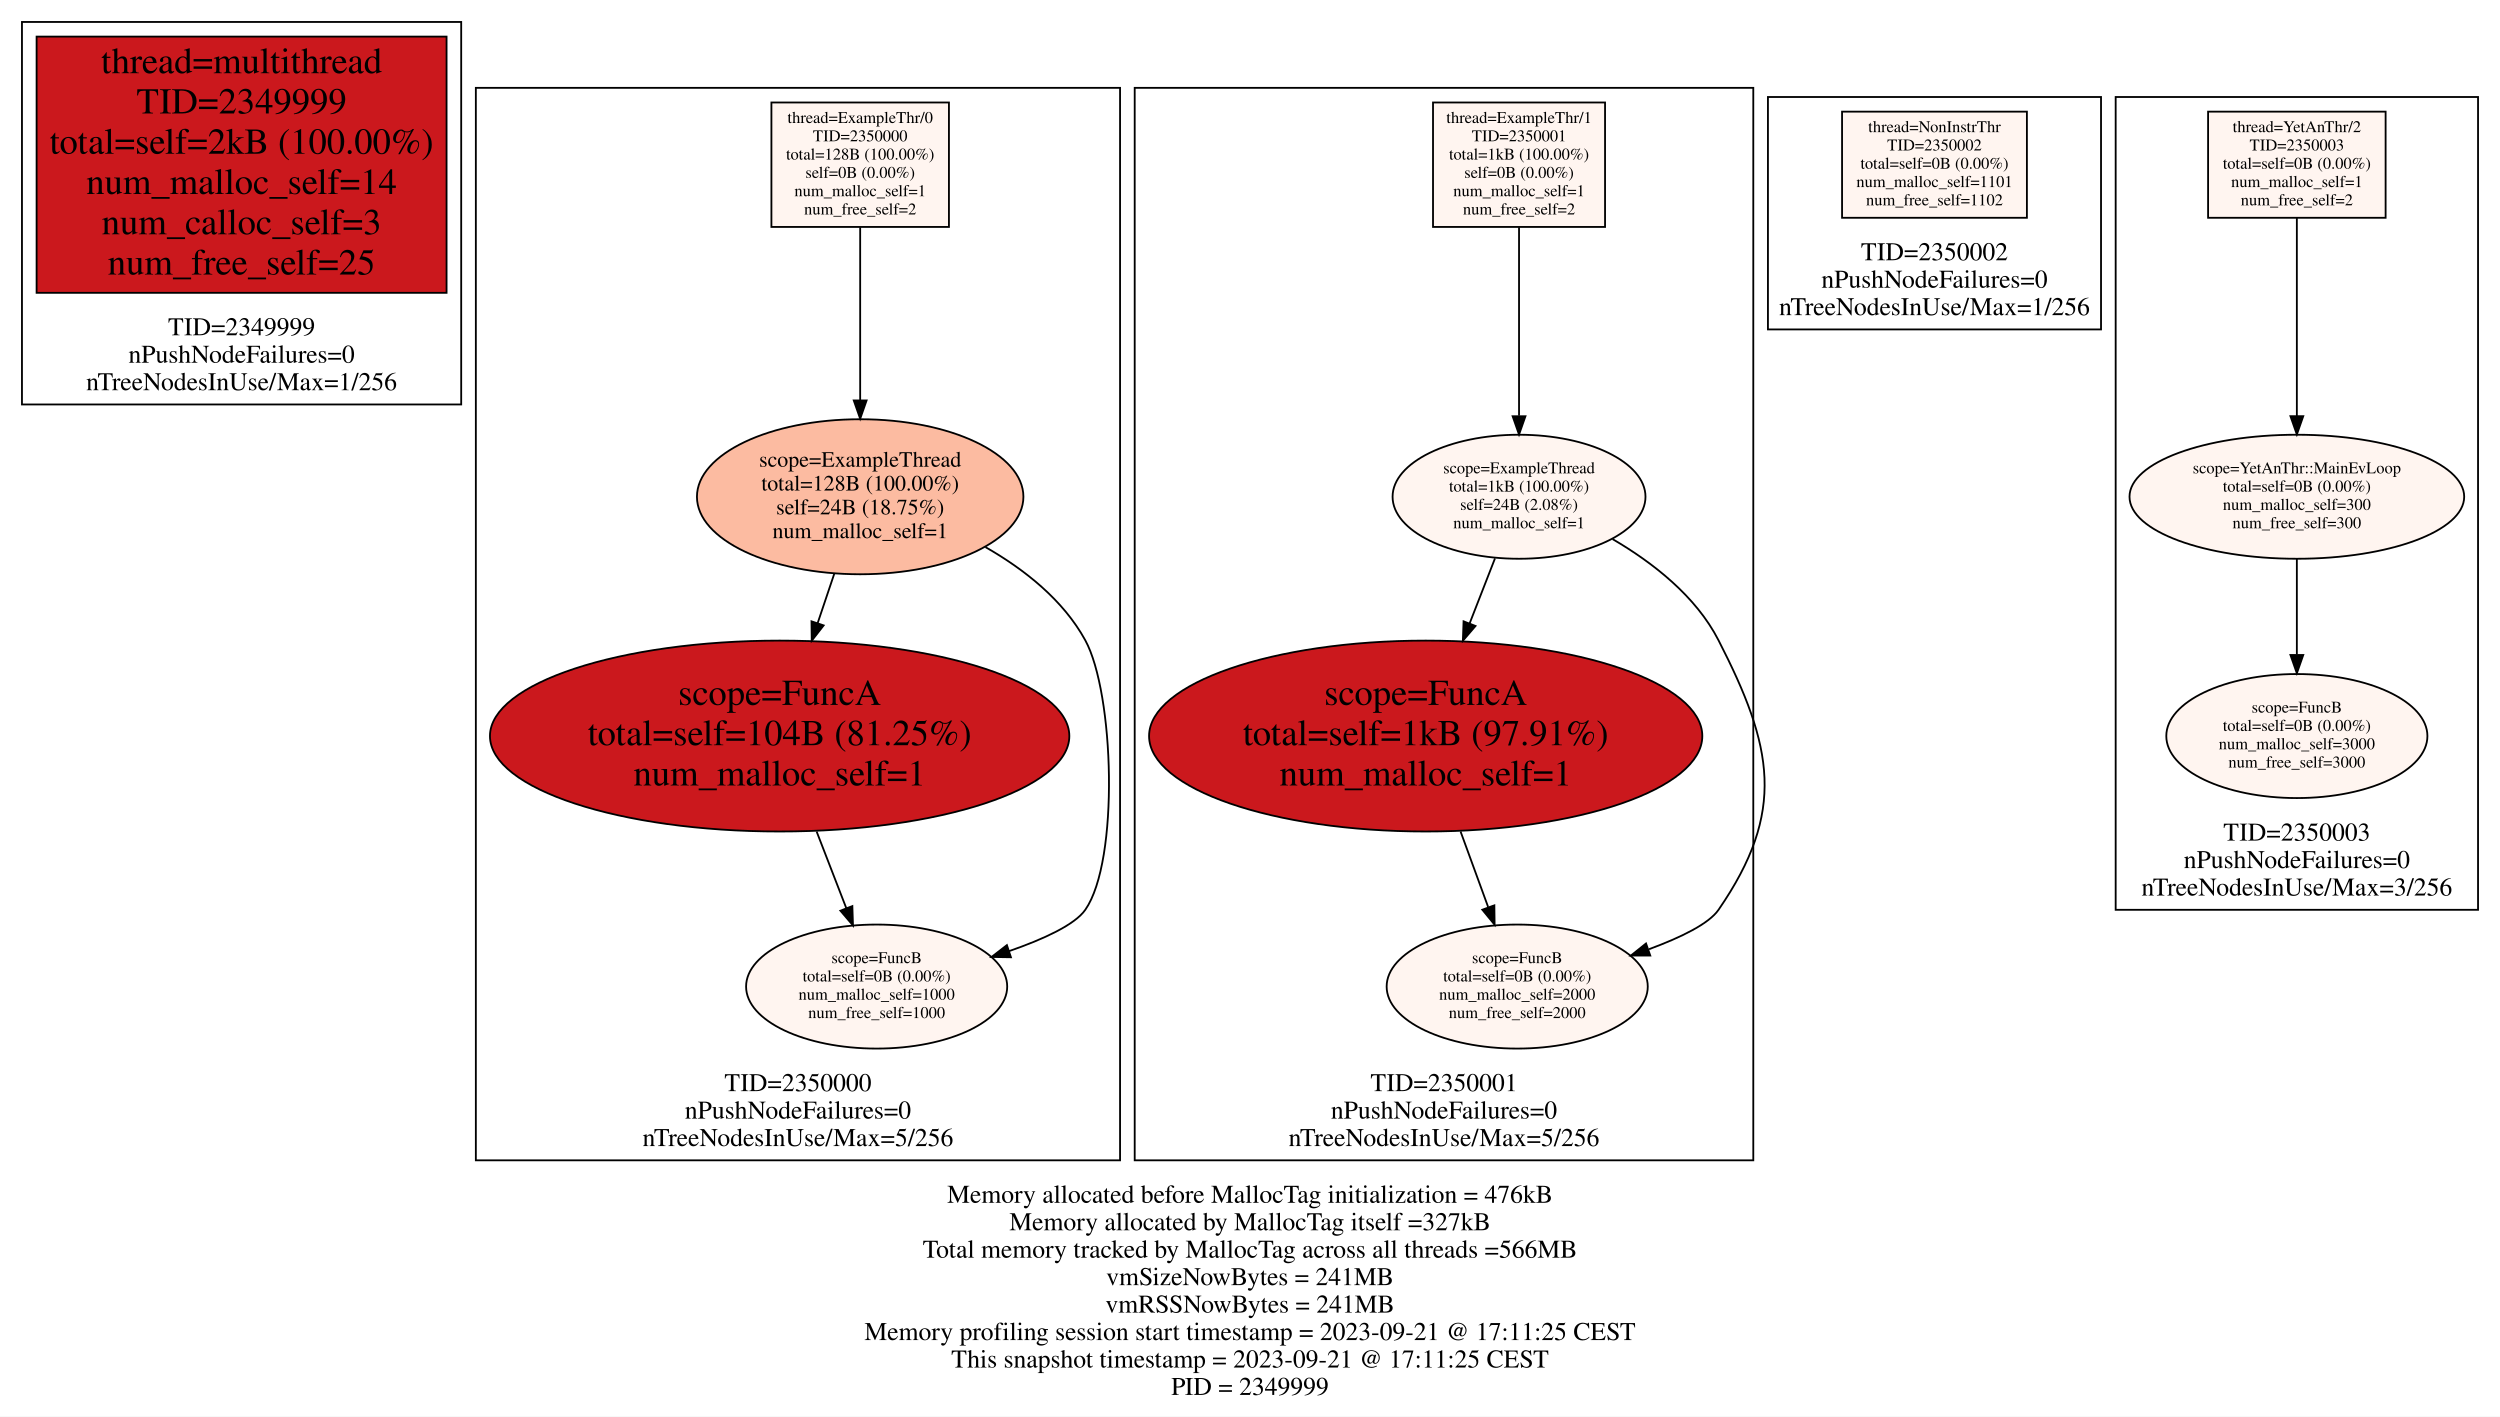
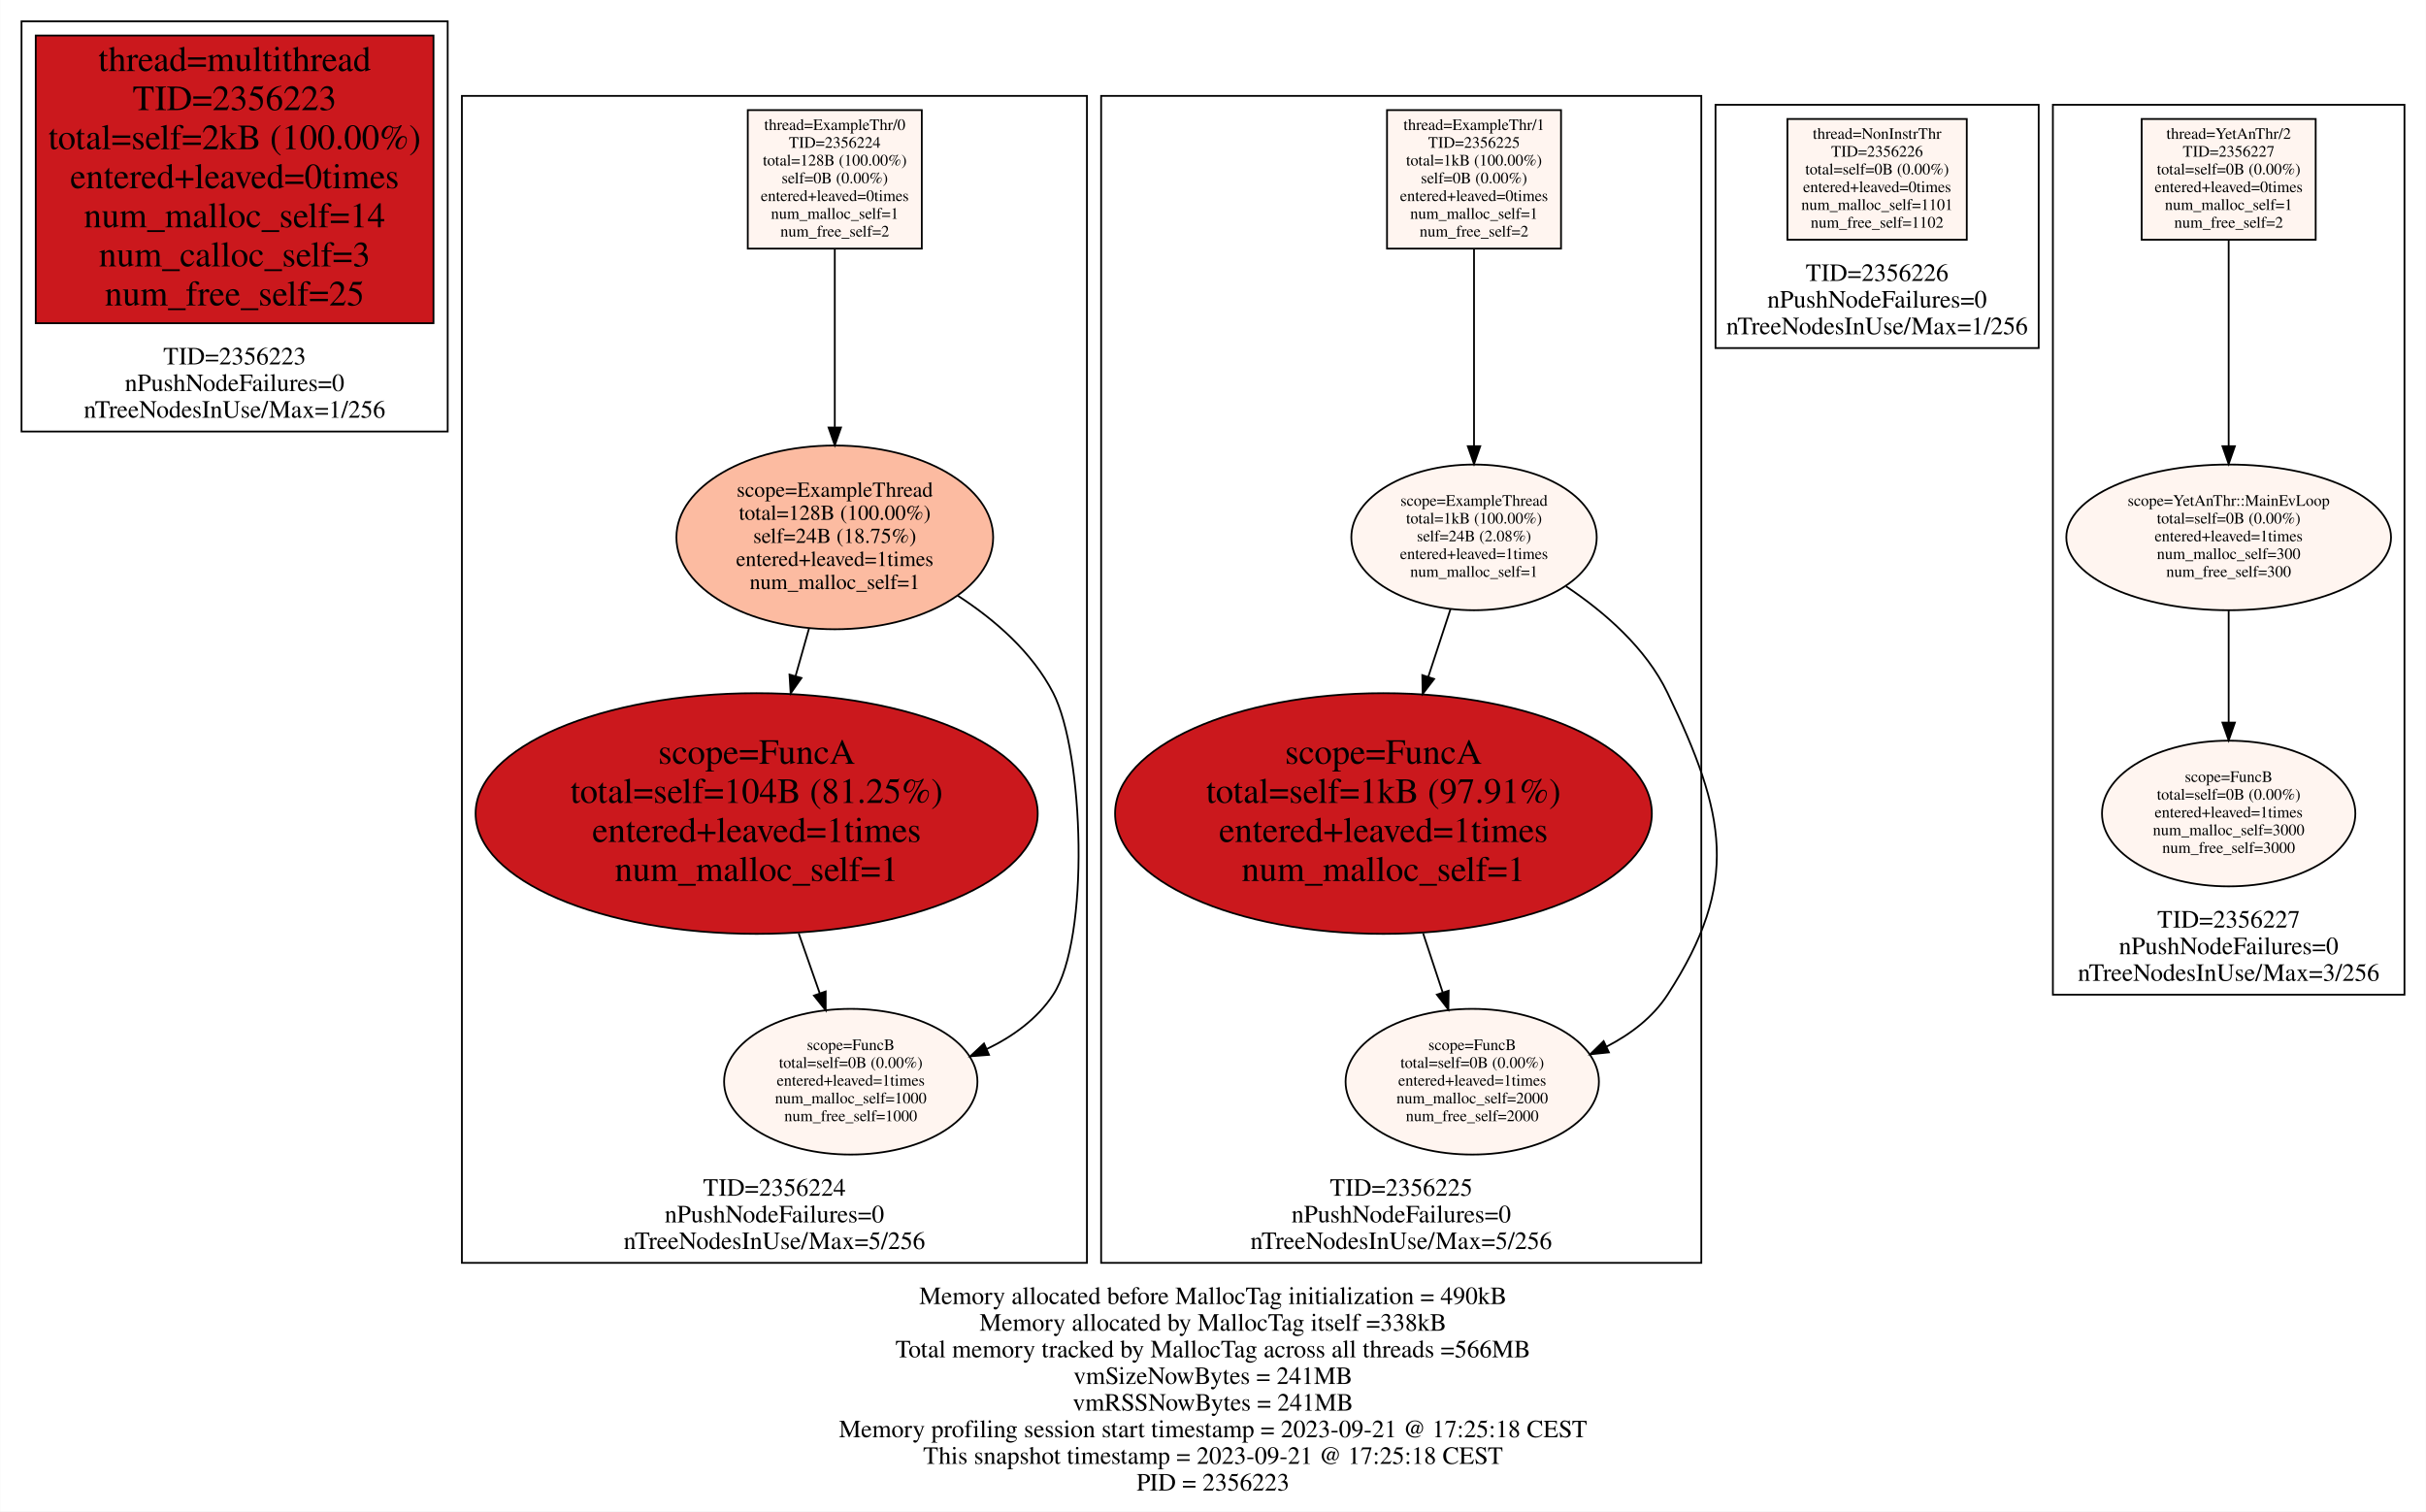
- <svg xmlns="http://www.w3.org/2000/svg" width="1366pt" height="774pt" viewBox="0.00 0.00 1366.00 774.00">
-   <g id="graph0" class="graph" transform="scale(1 1) rotate(0) translate(4 770.0021)">
-     <polygon fill="#ffffff" stroke="transparent" points="-4,4 -4,-770.002 1362,-770.002 1362,4 -4,4" />
-     <text text-anchor="middle" x="679" y="-112.8" font-family="Times,serif" font-size="14.00" fill="#000000">Memory allocated before MallocTag initialization = 476kB</text>
-     <text text-anchor="middle" x="679" y="-97.8" font-family="Times,serif" font-size="14.00" fill="#000000">Memory allocated by MallocTag itself =327kB</text>
+ <svg xmlns="http://www.w3.org/2000/svg" width="1366pt" height="851pt" viewBox="0.00 0.00 1366.00 851.16">
+   <g id="graph0" class="graph" transform="scale(1 1) rotate(0) translate(4 847.1564)">
+     <polygon fill="#ffffff" stroke="transparent" points="-4,4 -4,-847.156 1362,-847.156 1362,4 -4,4" />
+     <text text-anchor="middle" x="679" y="-112.8" font-family="Times,serif" font-size="14.00" fill="#000000">Memory allocated before MallocTag initialization = 490kB</text>
+     <text text-anchor="middle" x="679" y="-97.8" font-family="Times,serif" font-size="14.00" fill="#000000">Memory allocated by MallocTag itself =338kB</text>
    <text text-anchor="middle" x="679" y="-82.8" font-family="Times,serif" font-size="14.00" fill="#000000">Total memory tracked by MallocTag across all threads =566MB</text>
    <text text-anchor="middle" x="679" y="-67.8" font-family="Times,serif" font-size="14.00" fill="#000000">vmSizeNowBytes = 241MB</text>
    <text text-anchor="middle" x="679" y="-52.8" font-family="Times,serif" font-size="14.00" fill="#000000">vmRSSNowBytes = 241MB</text>
-     <text text-anchor="middle" x="679" y="-37.8" font-family="Times,serif" font-size="14.00" fill="#000000">Memory profiling session start timestamp = 2023-09-21 @ 17:11:25 CEST</text>
-     <text text-anchor="middle" x="679" y="-22.8" font-family="Times,serif" font-size="14.00" fill="#000000">This snapshot timestamp = 2023-09-21 @ 17:11:25 CEST</text>
-     <text text-anchor="middle" x="679" y="-7.8" font-family="Times,serif" font-size="14.00" fill="#000000">PID = 2349999</text>
+     <text text-anchor="middle" x="679" y="-37.8" font-family="Times,serif" font-size="14.00" fill="#000000">Memory profiling session start timestamp = 2023-09-21 @ 17:25:18 CEST</text>
+     <text text-anchor="middle" x="679" y="-22.8" font-family="Times,serif" font-size="14.00" fill="#000000">This snapshot timestamp = 2023-09-21 @ 17:25:18 CEST</text>
+     <text text-anchor="middle" x="679" y="-7.8" font-family="Times,serif" font-size="14.00" fill="#000000">PID = 2356223</text>
    <g id="clust1" class="cluster">
-       <polygon fill="none" stroke="#000000" points="8,-549.002 8,-758.002 248,-758.002 248,-549.002 8,-549.002" />
-       <text text-anchor="middle" x="128" y="-586.802" font-family="Times,serif" font-size="14.00" fill="#000000">TID=2349999</text>
-       <text text-anchor="middle" x="128" y="-571.802" font-family="Times,serif" font-size="14.00" fill="#000000">nPushNodeFailures=0</text>
-       <text text-anchor="middle" x="128" y="-556.802" font-family="Times,serif" font-size="14.00" fill="#000000">nTreeNodesInUse/Max=1/256</text>
+       <polygon fill="none" stroke="#000000" points="8,-604.156 8,-835.156 248,-835.156 248,-604.156 8,-604.156" />
+       <text text-anchor="middle" x="128" y="-641.956" font-family="Times,serif" font-size="14.00" fill="#000000">TID=2356223</text>
+       <text text-anchor="middle" x="128" y="-626.956" font-family="Times,serif" font-size="14.00" fill="#000000">nPushNodeFailures=0</text>
+       <text text-anchor="middle" x="128" y="-611.956" font-family="Times,serif" font-size="14.00" fill="#000000">nTreeNodesInUse/Max=1/256</text>
    </g>
    <g id="clust2" class="cluster">
-       <polygon fill="none" stroke="#000000" points="256,-136 256,-722.002 608,-722.002 608,-136 256,-136" />
-       <text text-anchor="middle" x="432" y="-173.8" font-family="Times,serif" font-size="14.00" fill="#000000">TID=2350000</text>
+       <polygon fill="none" stroke="#000000" points="256,-136 256,-793.156 608,-793.156 608,-136 256,-136" />
+       <text text-anchor="middle" x="432" y="-173.8" font-family="Times,serif" font-size="14.00" fill="#000000">TID=2356224</text>
      <text text-anchor="middle" x="432" y="-158.8" font-family="Times,serif" font-size="14.00" fill="#000000">nPushNodeFailures=0</text>
      <text text-anchor="middle" x="432" y="-143.8" font-family="Times,serif" font-size="14.00" fill="#000000">nTreeNodesInUse/Max=5/256</text>
    </g>
    <g id="clust3" class="cluster">
-       <polygon fill="none" stroke="#000000" points="616,-136 616,-722.002 954,-722.002 954,-136 616,-136" />
-       <text text-anchor="middle" x="785" y="-173.8" font-family="Times,serif" font-size="14.00" fill="#000000">TID=2350001</text>
+       <polygon fill="none" stroke="#000000" points="616,-136 616,-793.156 954,-793.156 954,-136 616,-136" />
+       <text text-anchor="middle" x="785" y="-173.8" font-family="Times,serif" font-size="14.00" fill="#000000">TID=2356225</text>
      <text text-anchor="middle" x="785" y="-158.8" font-family="Times,serif" font-size="14.00" fill="#000000">nPushNodeFailures=0</text>
      <text text-anchor="middle" x="785" y="-143.8" font-family="Times,serif" font-size="14.00" fill="#000000">nTreeNodesInUse/Max=5/256</text>
    </g>
    <g id="clust4" class="cluster">
-       <polygon fill="none" stroke="#000000" points="962,-590.002 962,-717.002 1144,-717.002 1144,-590.002 962,-590.002" />
-       <text text-anchor="middle" x="1053" y="-627.802" font-family="Times,serif" font-size="14.00" fill="#000000">TID=2350002</text>
-       <text text-anchor="middle" x="1053" y="-612.802" font-family="Times,serif" font-size="14.00" fill="#000000">nPushNodeFailures=0</text>
-       <text text-anchor="middle" x="1053" y="-597.802" font-family="Times,serif" font-size="14.00" fill="#000000">nTreeNodesInUse/Max=1/256</text>
+       <polygon fill="none" stroke="#000000" points="962,-651.156 962,-788.156 1144,-788.156 1144,-651.156 962,-651.156" />
+       <text text-anchor="middle" x="1053" y="-688.956" font-family="Times,serif" font-size="14.00" fill="#000000">TID=2356226</text>
+       <text text-anchor="middle" x="1053" y="-673.956" font-family="Times,serif" font-size="14.00" fill="#000000">nPushNodeFailures=0</text>
+       <text text-anchor="middle" x="1053" y="-658.956" font-family="Times,serif" font-size="14.00" fill="#000000">nTreeNodesInUse/Max=1/256</text>
    </g>
    <g id="clust5" class="cluster">
-       <polygon fill="none" stroke="#000000" points="1152,-272.882 1152,-717.002 1350,-717.002 1350,-272.882 1152,-272.882" />
-       <text text-anchor="middle" x="1251" y="-310.682" font-family="Times,serif" font-size="14.00" fill="#000000">TID=2350003</text>
-       <text text-anchor="middle" x="1251" y="-295.682" font-family="Times,serif" font-size="14.00" fill="#000000">nPushNodeFailures=0</text>
-       <text text-anchor="middle" x="1251" y="-280.682" font-family="Times,serif" font-size="14.00" fill="#000000">nTreeNodesInUse/Max=3/256</text>
+       <polygon fill="none" stroke="#000000" points="1152,-287.024 1152,-788.156 1350,-788.156 1350,-287.024 1152,-287.024" />
+       <text text-anchor="middle" x="1251" y="-324.824" font-family="Times,serif" font-size="14.00" fill="#000000">TID=2356227</text>
+       <text text-anchor="middle" x="1251" y="-309.824" font-family="Times,serif" font-size="14.00" fill="#000000">nPushNodeFailures=0</text>
+       <text text-anchor="middle" x="1251" y="-294.824" font-family="Times,serif" font-size="14.00" fill="#000000">nTreeNodesInUse/Max=3/256</text>
    </g>
    <g id="node1" class="node">
-       <polygon fill="#cb181d" stroke="#000000" points="240,-750.002 16,-750.002 16,-610.002 240,-610.002 240,-750.002" />
-       <text text-anchor="middle" x="128" y="-730.002" font-family="Times,serif" font-size="20.00" fill="#000000">thread=multithread</text>
-       <text text-anchor="middle" x="128" y="-708.002" font-family="Times,serif" font-size="20.00" fill="#000000">TID=2349999</text>
-       <text text-anchor="middle" x="128" y="-686.002" font-family="Times,serif" font-size="20.00" fill="#000000">total=self=2kB (100.00%)</text>
-       <text text-anchor="middle" x="128" y="-664.002" font-family="Times,serif" font-size="20.00" fill="#000000">num_malloc_self=14</text>
-       <text text-anchor="middle" x="128" y="-642.002" font-family="Times,serif" font-size="20.00" fill="#000000">num_calloc_self=3</text>
-       <text text-anchor="middle" x="128" y="-620.002" font-family="Times,serif" font-size="20.00" fill="#000000">num_free_self=25</text>
+       <polygon fill="#cb181d" stroke="#000000" points="240,-827.156 16,-827.156 16,-665.156 240,-665.156 240,-827.156" />
+       <text text-anchor="middle" x="128" y="-807.156" font-family="Times,serif" font-size="20.00" fill="#000000">thread=multithread</text>
+       <text text-anchor="middle" x="128" y="-785.156" font-family="Times,serif" font-size="20.00" fill="#000000">TID=2356223</text>
+       <text text-anchor="middle" x="128" y="-763.156" font-family="Times,serif" font-size="20.00" fill="#000000">total=self=2kB (100.00%)</text>
+       <text text-anchor="middle" x="128" y="-741.156" font-family="Times,serif" font-size="20.00" fill="#000000">entered+leaved=0times</text>
+       <text text-anchor="middle" x="128" y="-719.156" font-family="Times,serif" font-size="20.00" fill="#000000">num_malloc_self=14</text>
+       <text text-anchor="middle" x="128" y="-697.156" font-family="Times,serif" font-size="20.00" fill="#000000">num_calloc_self=3</text>
+       <text text-anchor="middle" x="128" y="-675.156" font-family="Times,serif" font-size="20.00" fill="#000000">num_free_self=25</text>
    </g>
    <g id="node2" class="node">
-       <polygon fill="#fff5f0" stroke="#000000" points="514.5,-714.002 417.5,-714.002 417.5,-646.002 514.5,-646.002 514.5,-714.002" />
-       <text text-anchor="middle" x="466" y="-702.802" font-family="Times,serif" font-size="9.00" fill="#000000">thread=ExampleThr/0</text>
-       <text text-anchor="middle" x="466" y="-692.802" font-family="Times,serif" font-size="9.00" fill="#000000">TID=2350000</text>
-       <text text-anchor="middle" x="466" y="-682.802" font-family="Times,serif" font-size="9.00" fill="#000000">total=128B (100.00%)</text>
-       <text text-anchor="middle" x="466" y="-672.802" font-family="Times,serif" font-size="9.00" fill="#000000">self=0B (0.00%)</text>
-       <text text-anchor="middle" x="466" y="-662.802" font-family="Times,serif" font-size="9.00" fill="#000000">num_malloc_self=1</text>
-       <text text-anchor="middle" x="466" y="-652.802" font-family="Times,serif" font-size="9.00" fill="#000000">num_free_self=2</text>
+       <polygon fill="#fff5f0" stroke="#000000" points="515,-785.156 417,-785.156 417,-707.156 515,-707.156 515,-785.156" />
+       <text text-anchor="middle" x="466" y="-773.956" font-family="Times,serif" font-size="9.00" fill="#000000">thread=ExampleThr/0</text>
+       <text text-anchor="middle" x="466" y="-763.956" font-family="Times,serif" font-size="9.00" fill="#000000">TID=2356224</text>
+       <text text-anchor="middle" x="466" y="-753.956" font-family="Times,serif" font-size="9.00" fill="#000000">total=128B (100.00%)</text>
+       <text text-anchor="middle" x="466" y="-743.956" font-family="Times,serif" font-size="9.00" fill="#000000">self=0B (0.00%)</text>
+       <text text-anchor="middle" x="466" y="-733.956" font-family="Times,serif" font-size="9.00" fill="#000000">entered+leaved=0times</text>
+       <text text-anchor="middle" x="466" y="-723.956" font-family="Times,serif" font-size="9.00" fill="#000000">num_malloc_self=1</text>
+       <text text-anchor="middle" x="466" y="-713.956" font-family="Times,serif" font-size="9.00" fill="#000000">num_free_self=2</text>
    </g>
    <g id="node3" class="node">
-       <ellipse fill="#fcbba1" stroke="#000000" cx="466" cy="-498.576" rx="89.191" ry="42.353" />
-       <text text-anchor="middle" x="466" y="-514.976" font-family="Times,serif" font-size="12.00" fill="#000000">scope=ExampleThread</text>
-       <text text-anchor="middle" x="466" y="-501.976" font-family="Times,serif" font-size="12.00" fill="#000000">total=128B (100.00%)</text>
-       <text text-anchor="middle" x="466" y="-488.976" font-family="Times,serif" font-size="12.00" fill="#000000">self=24B (18.75%)</text>
-       <text text-anchor="middle" x="466" y="-475.976" font-family="Times,serif" font-size="12.00" fill="#000000">num_malloc_self=1</text>
+       <ellipse fill="#fcbba1" stroke="#000000" cx="466" cy="-544.538" rx="89.191" ry="51.738" />
+       <text text-anchor="middle" x="466" y="-567.438" font-family="Times,serif" font-size="12.00" fill="#000000">scope=ExampleThread</text>
+       <text text-anchor="middle" x="466" y="-554.438" font-family="Times,serif" font-size="12.00" fill="#000000">total=128B (100.00%)</text>
+       <text text-anchor="middle" x="466" y="-541.438" font-family="Times,serif" font-size="12.00" fill="#000000">self=24B (18.75%)</text>
+       <text text-anchor="middle" x="466" y="-528.438" font-family="Times,serif" font-size="12.00" fill="#000000">entered+leaved=1times</text>
+       <text text-anchor="middle" x="466" y="-515.438" font-family="Times,serif" font-size="12.00" fill="#000000">num_malloc_self=1</text>
    </g>
    <g id="edge1" class="edge">
-       <path fill="none" stroke="#000000" d="M466,-645.877C466,-619.225 466,-581.723 466,-551.229" />
-       <polygon fill="#000000" stroke="#000000" points="469.5,-551.182 466,-541.182 462.5,-551.182 469.5,-551.182" />
+       <path fill="none" stroke="#000000" d="M466,-706.804C466,-678.366 466,-639.379 466,-606.747" />
+       <polygon fill="#000000" stroke="#000000" points="469.5,-606.397 466,-596.397 462.5,-606.397 469.5,-606.397" />
    </g>
    <g id="node4" class="node">
-       <ellipse fill="#cb181d" stroke="#000000" cx="422" cy="-367.823" rx="158.284" ry="52.152" />
-       <text text-anchor="middle" x="422" y="-384.823" font-family="Times,serif" font-size="20.00" fill="#000000">scope=FuncA</text>
-       <text text-anchor="middle" x="422" y="-362.823" font-family="Times,serif" font-size="20.00" fill="#000000">total=self=104B (81.25%)</text>
-       <text text-anchor="middle" x="422" y="-340.823" font-family="Times,serif" font-size="20.00" fill="#000000">num_malloc_self=1</text>
+       <ellipse fill="#cb181d" stroke="#000000" cx="422" cy="-389.037" rx="158.284" ry="67.765" />
+       <text text-anchor="middle" x="422" y="-417.037" font-family="Times,serif" font-size="20.00" fill="#000000">scope=FuncA</text>
+       <text text-anchor="middle" x="422" y="-395.037" font-family="Times,serif" font-size="20.00" fill="#000000">total=self=104B (81.25%)</text>
+       <text text-anchor="middle" x="422" y="-373.037" font-family="Times,serif" font-size="20.00" fill="#000000">entered+leaved=1times</text>
+       <text text-anchor="middle" x="422" y="-351.037" font-family="Times,serif" font-size="20.00" fill="#000000">num_malloc_self=1</text>
    </g>
    <g id="edge2" class="edge">
-       <path fill="none" stroke="#000000" d="M451.836,-456.485C448.927,-447.841 445.808,-438.573 442.723,-429.405" />
-       <polygon fill="#000000" stroke="#000000" points="446.037,-428.278 439.53,-419.917 439.402,-430.511 446.037,-428.278" />
+       <path fill="none" stroke="#000000" d="M451.471,-493.19C449.044,-484.614 446.48,-475.552 443.918,-466.496" />
+       <polygon fill="#000000" stroke="#000000" points="447.235,-465.363 441.144,-456.694 440.499,-467.269 447.235,-465.363" />
    </g>
    <g id="node5" class="node">
-       <ellipse fill="#fff5f0" stroke="#000000" cx="475" cy="-230.941" rx="71.336" ry="33.882" />
-       <text text-anchor="middle" x="475" y="-243.741" font-family="Times,serif" font-size="9.00" fill="#000000">scope=FuncB</text>
-       <text text-anchor="middle" x="475" y="-233.741" font-family="Times,serif" font-size="9.00" fill="#000000">total=self=0B (0.00%)</text>
-       <text text-anchor="middle" x="475" y="-223.741" font-family="Times,serif" font-size="9.00" fill="#000000">num_malloc_self=1000</text>
-       <text text-anchor="middle" x="475" y="-213.741" font-family="Times,serif" font-size="9.00" fill="#000000">num_free_self=1000</text>
+       <ellipse fill="#fff5f0" stroke="#000000" cx="475" cy="-238.012" rx="71.336" ry="41.024" />
+       <text text-anchor="middle" x="475" y="-255.812" font-family="Times,serif" font-size="9.00" fill="#000000">scope=FuncB</text>
+       <text text-anchor="middle" x="475" y="-245.812" font-family="Times,serif" font-size="9.00" fill="#000000">total=self=0B (0.00%)</text>
+       <text text-anchor="middle" x="475" y="-235.812" font-family="Times,serif" font-size="9.00" fill="#000000">entered+leaved=1times</text>
+       <text text-anchor="middle" x="475" y="-225.812" font-family="Times,serif" font-size="9.00" fill="#000000">num_malloc_self=1000</text>
+       <text text-anchor="middle" x="475" y="-215.812" font-family="Times,serif" font-size="9.00" fill="#000000">num_free_self=1000</text>
    </g>
    <g id="edge3" class="edge">
-       <path fill="none" stroke="#000000" d="M534.44,-471.07C555.819,-458.843 576.945,-442.133 589,-420.149 604.735,-391.454 607.724,-299.722 589,-272.882 583.323,-264.745 566.416,-256.922 547.302,-250.283" />
-       <polygon fill="#000000" stroke="#000000" points="548.375,-246.952 537.781,-247.123 546.169,-253.595 548.375,-246.952" />
+       <path fill="none" stroke="#000000" d="M535.273,-511.707C556.444,-497.95 577.228,-479.757 589,-456.919 606.297,-423.36 609.765,-318.555 589,-287.024 580.022,-273.391 566.371,-263.535 551.6,-256.413" />
+       <polygon fill="#000000" stroke="#000000" points="552.853,-253.141 542.29,-252.324 550.038,-259.55 552.853,-253.141" />
    </g>
    <g id="edge4" class="edge">
-       <path fill="none" stroke="#000000" d="M442.188,-315.684C447.555,-301.822 453.289,-287.013 458.438,-273.716" />
-       <polygon fill="#000000" stroke="#000000" points="461.723,-274.925 462.07,-264.336 455.195,-272.398 461.723,-274.925" />
+       <path fill="none" stroke="#000000" d="M445.71,-321.475C449.677,-310.171 453.728,-298.626 457.503,-287.87" />
+       <polygon fill="#000000" stroke="#000000" points="460.873,-288.837 460.882,-278.242 454.268,-286.519 460.873,-288.837" />
    </g>
    <g id="node6" class="node">
-       <polygon fill="#fff5f0" stroke="#000000" points="873,-714.002 779,-714.002 779,-646.002 873,-646.002 873,-714.002" />
-       <text text-anchor="middle" x="826" y="-702.802" font-family="Times,serif" font-size="9.00" fill="#000000">thread=ExampleThr/1</text>
-       <text text-anchor="middle" x="826" y="-692.802" font-family="Times,serif" font-size="9.00" fill="#000000">TID=2350001</text>
-       <text text-anchor="middle" x="826" y="-682.802" font-family="Times,serif" font-size="9.00" fill="#000000">total=1kB (100.00%)</text>
-       <text text-anchor="middle" x="826" y="-672.802" font-family="Times,serif" font-size="9.00" fill="#000000">self=0B (0.00%)</text>
-       <text text-anchor="middle" x="826" y="-662.802" font-family="Times,serif" font-size="9.00" fill="#000000">num_malloc_self=1</text>
-       <text text-anchor="middle" x="826" y="-652.802" font-family="Times,serif" font-size="9.00" fill="#000000">num_free_self=2</text>
+       <polygon fill="#fff5f0" stroke="#000000" points="875,-785.156 777,-785.156 777,-707.156 875,-707.156 875,-785.156" />
+       <text text-anchor="middle" x="826" y="-773.956" font-family="Times,serif" font-size="9.00" fill="#000000">thread=ExampleThr/1</text>
+       <text text-anchor="middle" x="826" y="-763.956" font-family="Times,serif" font-size="9.00" fill="#000000">TID=2356225</text>
+       <text text-anchor="middle" x="826" y="-753.956" font-family="Times,serif" font-size="9.00" fill="#000000">total=1kB (100.00%)</text>
+       <text text-anchor="middle" x="826" y="-743.956" font-family="Times,serif" font-size="9.00" fill="#000000">self=0B (0.00%)</text>
+       <text text-anchor="middle" x="826" y="-733.956" font-family="Times,serif" font-size="9.00" fill="#000000">entered+leaved=0times</text>
+       <text text-anchor="middle" x="826" y="-723.956" font-family="Times,serif" font-size="9.00" fill="#000000">num_malloc_self=1</text>
+       <text text-anchor="middle" x="826" y="-713.956" font-family="Times,serif" font-size="9.00" fill="#000000">num_free_self=2</text>
    </g>
    <g id="node7" class="node">
-       <ellipse fill="#fff5f0" stroke="#000000" cx="826" cy="-498.576" rx="69.094" ry="33.882" />
-       <text text-anchor="middle" x="826" y="-511.376" font-family="Times,serif" font-size="9.00" fill="#000000">scope=ExampleThread</text>
-       <text text-anchor="middle" x="826" y="-501.376" font-family="Times,serif" font-size="9.00" fill="#000000">total=1kB (100.00%)</text>
-       <text text-anchor="middle" x="826" y="-491.376" font-family="Times,serif" font-size="9.00" fill="#000000">self=24B (2.08%)</text>
-       <text text-anchor="middle" x="826" y="-481.376" font-family="Times,serif" font-size="9.00" fill="#000000">num_malloc_self=1</text>
+       <ellipse fill="#fff5f0" stroke="#000000" cx="826" cy="-544.538" rx="69.094" ry="41.024" />
+       <text text-anchor="middle" x="826" y="-562.338" font-family="Times,serif" font-size="9.00" fill="#000000">scope=ExampleThread</text>
+       <text text-anchor="middle" x="826" y="-552.338" font-family="Times,serif" font-size="9.00" fill="#000000">total=1kB (100.00%)</text>
+       <text text-anchor="middle" x="826" y="-542.338" font-family="Times,serif" font-size="9.00" fill="#000000">self=24B (2.08%)</text>
+       <text text-anchor="middle" x="826" y="-532.338" font-family="Times,serif" font-size="9.00" fill="#000000">entered+leaved=1times</text>
+       <text text-anchor="middle" x="826" y="-522.338" font-family="Times,serif" font-size="9.00" fill="#000000">num_malloc_self=1</text>
    </g>
    <g id="edge5" class="edge">
-       <path fill="none" stroke="#000000" d="M826,-645.877C826,-616.735 826,-574.62 826,-542.88" />
-       <polygon fill="#000000" stroke="#000000" points="829.5,-542.548 826,-532.548 822.5,-542.548 829.5,-542.548" />
+       <path fill="none" stroke="#000000" d="M826,-706.804C826,-675.232 826,-630.655 826,-596.209" />
+       <polygon fill="#000000" stroke="#000000" points="829.5,-595.87 826,-585.87 822.5,-595.87 829.5,-595.87" />
    </g>
    <g id="node8" class="node">
-       <ellipse fill="#cb181d" stroke="#000000" cx="775" cy="-367.823" rx="151.142" ry="52.152" />
-       <text text-anchor="middle" x="775" y="-384.823" font-family="Times,serif" font-size="20.00" fill="#000000">scope=FuncA</text>
-       <text text-anchor="middle" x="775" y="-362.823" font-family="Times,serif" font-size="20.00" fill="#000000">total=self=1kB (97.91%)</text>
-       <text text-anchor="middle" x="775" y="-340.823" font-family="Times,serif" font-size="20.00" fill="#000000">num_malloc_self=1</text>
+       <ellipse fill="#cb181d" stroke="#000000" cx="775" cy="-389.037" rx="151.142" ry="67.765" />
+       <text text-anchor="middle" x="775" y="-417.037" font-family="Times,serif" font-size="20.00" fill="#000000">scope=FuncA</text>
+       <text text-anchor="middle" x="775" y="-395.037" font-family="Times,serif" font-size="20.00" fill="#000000">total=self=1kB (97.91%)</text>
+       <text text-anchor="middle" x="775" y="-373.037" font-family="Times,serif" font-size="20.00" fill="#000000">entered+leaved=1times</text>
+       <text text-anchor="middle" x="775" y="-351.037" font-family="Times,serif" font-size="20.00" fill="#000000">num_malloc_self=1</text>
    </g>
    <g id="edge6" class="edge">
-       <path fill="none" stroke="#000000" d="M812.866,-464.904C808.609,-453.99 803.746,-441.521 798.955,-429.239" />
-       <polygon fill="#000000" stroke="#000000" points="802.212,-427.957 795.317,-419.913 795.691,-430.501 802.212,-427.957" />
+       <path fill="none" stroke="#000000" d="M812.734,-504.087C808.886,-492.357 804.552,-479.141 800.228,-465.957" />
+       <polygon fill="#000000" stroke="#000000" points="803.53,-464.796 797.088,-456.385 796.879,-466.978 803.53,-464.796" />
    </g>
    <g id="node9" class="node">
-       <ellipse fill="#fff5f0" stroke="#000000" cx="825" cy="-230.941" rx="71.336" ry="33.882" />
-       <text text-anchor="middle" x="825" y="-243.741" font-family="Times,serif" font-size="9.00" fill="#000000">scope=FuncB</text>
-       <text text-anchor="middle" x="825" y="-233.741" font-family="Times,serif" font-size="9.00" fill="#000000">total=self=0B (0.00%)</text>
-       <text text-anchor="middle" x="825" y="-223.741" font-family="Times,serif" font-size="9.00" fill="#000000">num_malloc_self=2000</text>
-       <text text-anchor="middle" x="825" y="-213.741" font-family="Times,serif" font-size="9.00" fill="#000000">num_free_self=2000</text>
+       <ellipse fill="#fff5f0" stroke="#000000" cx="825" cy="-238.012" rx="71.336" ry="41.024" />
+       <text text-anchor="middle" x="825" y="-255.812" font-family="Times,serif" font-size="9.00" fill="#000000">scope=FuncB</text>
+       <text text-anchor="middle" x="825" y="-245.812" font-family="Times,serif" font-size="9.00" fill="#000000">total=self=0B (0.00%)</text>
+       <text text-anchor="middle" x="825" y="-235.812" font-family="Times,serif" font-size="9.00" fill="#000000">entered+leaved=1times</text>
+       <text text-anchor="middle" x="825" y="-225.812" font-family="Times,serif" font-size="9.00" fill="#000000">num_malloc_self=2000</text>
+       <text text-anchor="middle" x="825" y="-215.812" font-family="Times,serif" font-size="9.00" fill="#000000">num_free_self=2000</text>
    </g>
    <g id="edge7" class="edge">
-       <path fill="none" stroke="#000000" d="M877.076,-475.458C899.131,-462.575 922.667,-444.216 935,-420.149 964.849,-361.9 972.133,-326.781 935,-272.882 929.766,-265.285 914.543,-257.83 897.027,-251.362" />
-       <polygon fill="#000000" stroke="#000000" points="897.704,-247.89 887.109,-247.875 895.383,-254.494 897.704,-247.89" />
+       <path fill="none" stroke="#000000" d="M877.793,-516.993C899.713,-502.337 922.934,-482.099 935,-456.919 967.63,-388.825 976.116,-350.357 935,-287.024 926.688,-274.222 914.171,-264.735 900.523,-257.715" />
+       <polygon fill="#000000" stroke="#000000" points="901.964,-254.525 891.424,-253.447 898.991,-260.862 901.964,-254.525" />
    </g>
    <g id="edge8" class="edge">
-       <path fill="none" stroke="#000000" d="M794.045,-315.684C799.016,-302.077 804.319,-287.558 809.107,-274.452" />
-       <polygon fill="#000000" stroke="#000000" points="812.509,-275.337 812.653,-264.743 805.934,-272.935 812.509,-275.337" />
+       <path fill="none" stroke="#000000" d="M797.368,-321.475C801.07,-310.291 804.851,-298.872 808.38,-288.213" />
+       <polygon fill="#000000" stroke="#000000" points="811.72,-289.26 811.54,-278.667 805.075,-287.06 811.72,-289.26" />
    </g>
    <g id="node10" class="node">
-       <polygon fill="#fff5f0" stroke="#000000" points="1103.5,-709.002 1002.5,-709.002 1002.5,-651.002 1103.5,-651.002 1103.5,-709.002" />
-       <text text-anchor="middle" x="1053" y="-697.802" font-family="Times,serif" font-size="9.00" fill="#000000">thread=NonInstrThr</text>
-       <text text-anchor="middle" x="1053" y="-687.802" font-family="Times,serif" font-size="9.00" fill="#000000">TID=2350002</text>
-       <text text-anchor="middle" x="1053" y="-677.802" font-family="Times,serif" font-size="9.00" fill="#000000">total=self=0B (0.00%)</text>
-       <text text-anchor="middle" x="1053" y="-667.802" font-family="Times,serif" font-size="9.00" fill="#000000">num_malloc_self=1101</text>
-       <text text-anchor="middle" x="1053" y="-657.802" font-family="Times,serif" font-size="9.00" fill="#000000">num_free_self=1102</text>
+       <polygon fill="#fff5f0" stroke="#000000" points="1103.5,-780.156 1002.5,-780.156 1002.5,-712.156 1103.5,-712.156 1103.5,-780.156" />
+       <text text-anchor="middle" x="1053" y="-768.956" font-family="Times,serif" font-size="9.00" fill="#000000">thread=NonInstrThr</text>
+       <text text-anchor="middle" x="1053" y="-758.956" font-family="Times,serif" font-size="9.00" fill="#000000">TID=2356226</text>
+       <text text-anchor="middle" x="1053" y="-748.956" font-family="Times,serif" font-size="9.00" fill="#000000">total=self=0B (0.00%)</text>
+       <text text-anchor="middle" x="1053" y="-738.956" font-family="Times,serif" font-size="9.00" fill="#000000">entered+leaved=0times</text>
+       <text text-anchor="middle" x="1053" y="-728.956" font-family="Times,serif" font-size="9.00" fill="#000000">num_malloc_self=1101</text>
+       <text text-anchor="middle" x="1053" y="-718.956" font-family="Times,serif" font-size="9.00" fill="#000000">num_free_self=1102</text>
    </g>
    <g id="node11" class="node">
-       <polygon fill="#fff5f0" stroke="#000000" points="1299.5,-709.002 1202.5,-709.002 1202.5,-651.002 1299.5,-651.002 1299.5,-709.002" />
-       <text text-anchor="middle" x="1251" y="-697.802" font-family="Times,serif" font-size="9.00" fill="#000000">thread=YetAnThr/2</text>
-       <text text-anchor="middle" x="1251" y="-687.802" font-family="Times,serif" font-size="9.00" fill="#000000">TID=2350003</text>
-       <text text-anchor="middle" x="1251" y="-677.802" font-family="Times,serif" font-size="9.00" fill="#000000">total=self=0B (0.00%)</text>
-       <text text-anchor="middle" x="1251" y="-667.802" font-family="Times,serif" font-size="9.00" fill="#000000">num_malloc_self=1</text>
-       <text text-anchor="middle" x="1251" y="-657.802" font-family="Times,serif" font-size="9.00" fill="#000000">num_free_self=2</text>
+       <polygon fill="#fff5f0" stroke="#000000" points="1300,-780.156 1202,-780.156 1202,-712.156 1300,-712.156 1300,-780.156" />
+       <text text-anchor="middle" x="1251" y="-768.956" font-family="Times,serif" font-size="9.00" fill="#000000">thread=YetAnThr/2</text>
+       <text text-anchor="middle" x="1251" y="-758.956" font-family="Times,serif" font-size="9.00" fill="#000000">TID=2356227</text>
+       <text text-anchor="middle" x="1251" y="-748.956" font-family="Times,serif" font-size="9.00" fill="#000000">total=self=0B (0.00%)</text>
+       <text text-anchor="middle" x="1251" y="-738.956" font-family="Times,serif" font-size="9.00" fill="#000000">entered+leaved=0times</text>
+       <text text-anchor="middle" x="1251" y="-728.956" font-family="Times,serif" font-size="9.00" fill="#000000">num_malloc_self=1</text>
+       <text text-anchor="middle" x="1251" y="-718.956" font-family="Times,serif" font-size="9.00" fill="#000000">num_free_self=2</text>
    </g>
    <g id="node12" class="node">
-       <ellipse fill="#fff5f0" stroke="#000000" cx="1251" cy="-498.576" rx="91.434" ry="33.882" />
-       <text text-anchor="middle" x="1251" y="-511.376" font-family="Times,serif" font-size="9.00" fill="#000000">scope=YetAnThr::MainEvLoop</text>
-       <text text-anchor="middle" x="1251" y="-501.376" font-family="Times,serif" font-size="9.00" fill="#000000">total=self=0B (0.00%)</text>
-       <text text-anchor="middle" x="1251" y="-491.376" font-family="Times,serif" font-size="9.00" fill="#000000">num_malloc_self=300</text>
-       <text text-anchor="middle" x="1251" y="-481.376" font-family="Times,serif" font-size="9.00" fill="#000000">num_free_self=300</text>
+       <ellipse fill="#fff5f0" stroke="#000000" cx="1251" cy="-544.538" rx="91.434" ry="41.024" />
+       <text text-anchor="middle" x="1251" y="-562.338" font-family="Times,serif" font-size="9.00" fill="#000000">scope=YetAnThr::MainEvLoop</text>
+       <text text-anchor="middle" x="1251" y="-552.338" font-family="Times,serif" font-size="9.00" fill="#000000">total=self=0B (0.00%)</text>
+       <text text-anchor="middle" x="1251" y="-542.338" font-family="Times,serif" font-size="9.00" fill="#000000">entered+leaved=1times</text>
+       <text text-anchor="middle" x="1251" y="-532.338" font-family="Times,serif" font-size="9.00" fill="#000000">num_malloc_self=300</text>
+       <text text-anchor="middle" x="1251" y="-522.338" font-family="Times,serif" font-size="9.00" fill="#000000">num_free_self=300</text>
    </g>
    <g id="edge9" class="edge">
-       <path fill="none" stroke="#000000" d="M1251,-650.853C1251,-621.623 1251,-576.247 1251,-542.624" />
-       <polygon fill="#000000" stroke="#000000" points="1254.5,-542.597 1251,-532.597 1247.5,-542.597 1254.5,-542.597" />
+       <path fill="none" stroke="#000000" d="M1251,-711.955C1251,-680.255 1251,-632.652 1251,-596.3" />
+       <polygon fill="#000000" stroke="#000000" points="1254.5,-595.889 1251,-585.889 1247.5,-595.889 1254.5,-595.889" />
    </g>
    <g id="node13" class="node">
-       <ellipse fill="#fff5f0" stroke="#000000" cx="1251" cy="-367.823" rx="71.336" ry="33.882" />
-       <text text-anchor="middle" x="1251" y="-380.623" font-family="Times,serif" font-size="9.00" fill="#000000">scope=FuncB</text>
-       <text text-anchor="middle" x="1251" y="-370.623" font-family="Times,serif" font-size="9.00" fill="#000000">total=self=0B (0.00%)</text>
-       <text text-anchor="middle" x="1251" y="-360.623" font-family="Times,serif" font-size="9.00" fill="#000000">num_malloc_self=3000</text>
-       <text text-anchor="middle" x="1251" y="-350.623" font-family="Times,serif" font-size="9.00" fill="#000000">num_free_self=3000</text>
+       <ellipse fill="#fff5f0" stroke="#000000" cx="1251" cy="-389.037" rx="71.336" ry="41.024" />
+       <text text-anchor="middle" x="1251" y="-406.837" font-family="Times,serif" font-size="9.00" fill="#000000">scope=FuncB</text>
+       <text text-anchor="middle" x="1251" y="-396.837" font-family="Times,serif" font-size="9.00" fill="#000000">total=self=0B (0.00%)</text>
+       <text text-anchor="middle" x="1251" y="-386.837" font-family="Times,serif" font-size="9.00" fill="#000000">entered+leaved=1times</text>
+       <text text-anchor="middle" x="1251" y="-376.837" font-family="Times,serif" font-size="9.00" fill="#000000">num_malloc_self=3000</text>
+       <text text-anchor="middle" x="1251" y="-366.837" font-family="Times,serif" font-size="9.00" fill="#000000">num_free_self=3000</text>
    </g>
    <g id="edge10" class="edge">
-       <path fill="none" stroke="#000000" d="M1251,-464.563C1251,-448.647 1251,-429.481 1251,-412.421" />
-       <polygon fill="#000000" stroke="#000000" points="1254.5,-412.12 1251,-402.12 1247.5,-412.12 1254.5,-412.12" />
+       <path fill="none" stroke="#000000" d="M1251,-503.274C1251,-483.954 1251,-460.747 1251,-440.311" />
+       <polygon fill="#000000" stroke="#000000" points="1254.5,-440.223 1251,-430.223 1247.5,-440.223 1254.5,-440.223" />
    </g>
  </g>
</svg>
